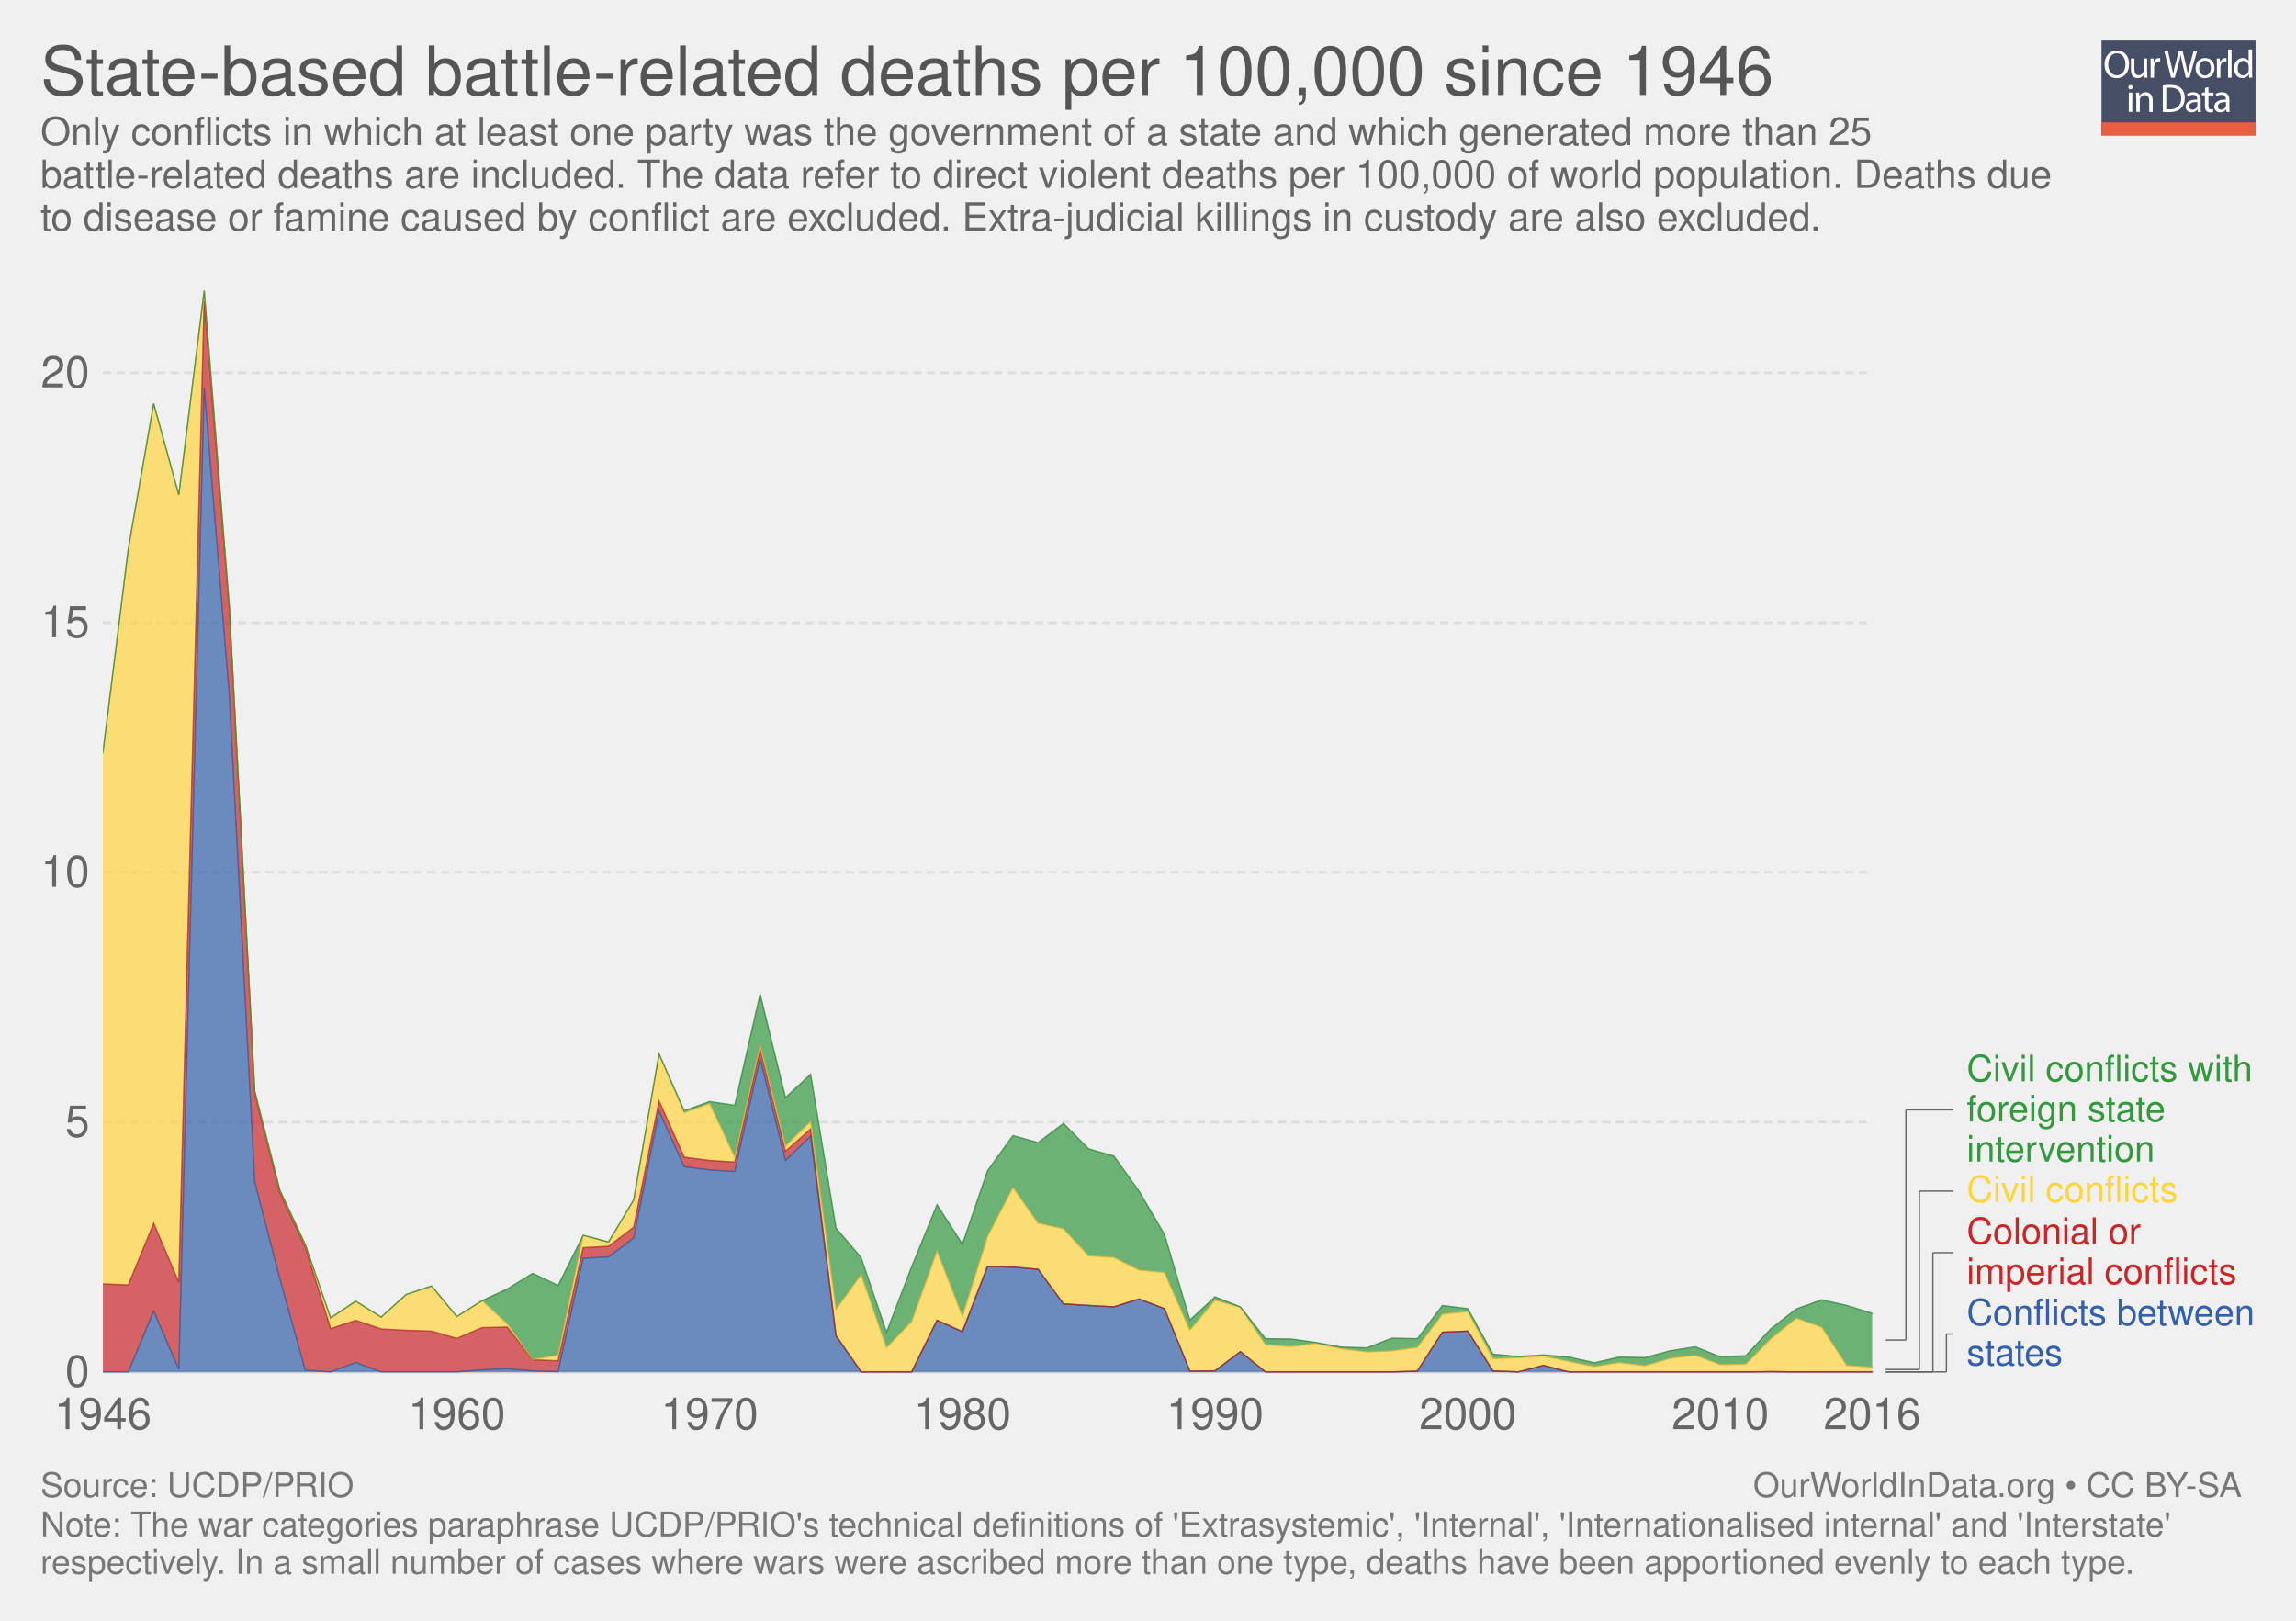
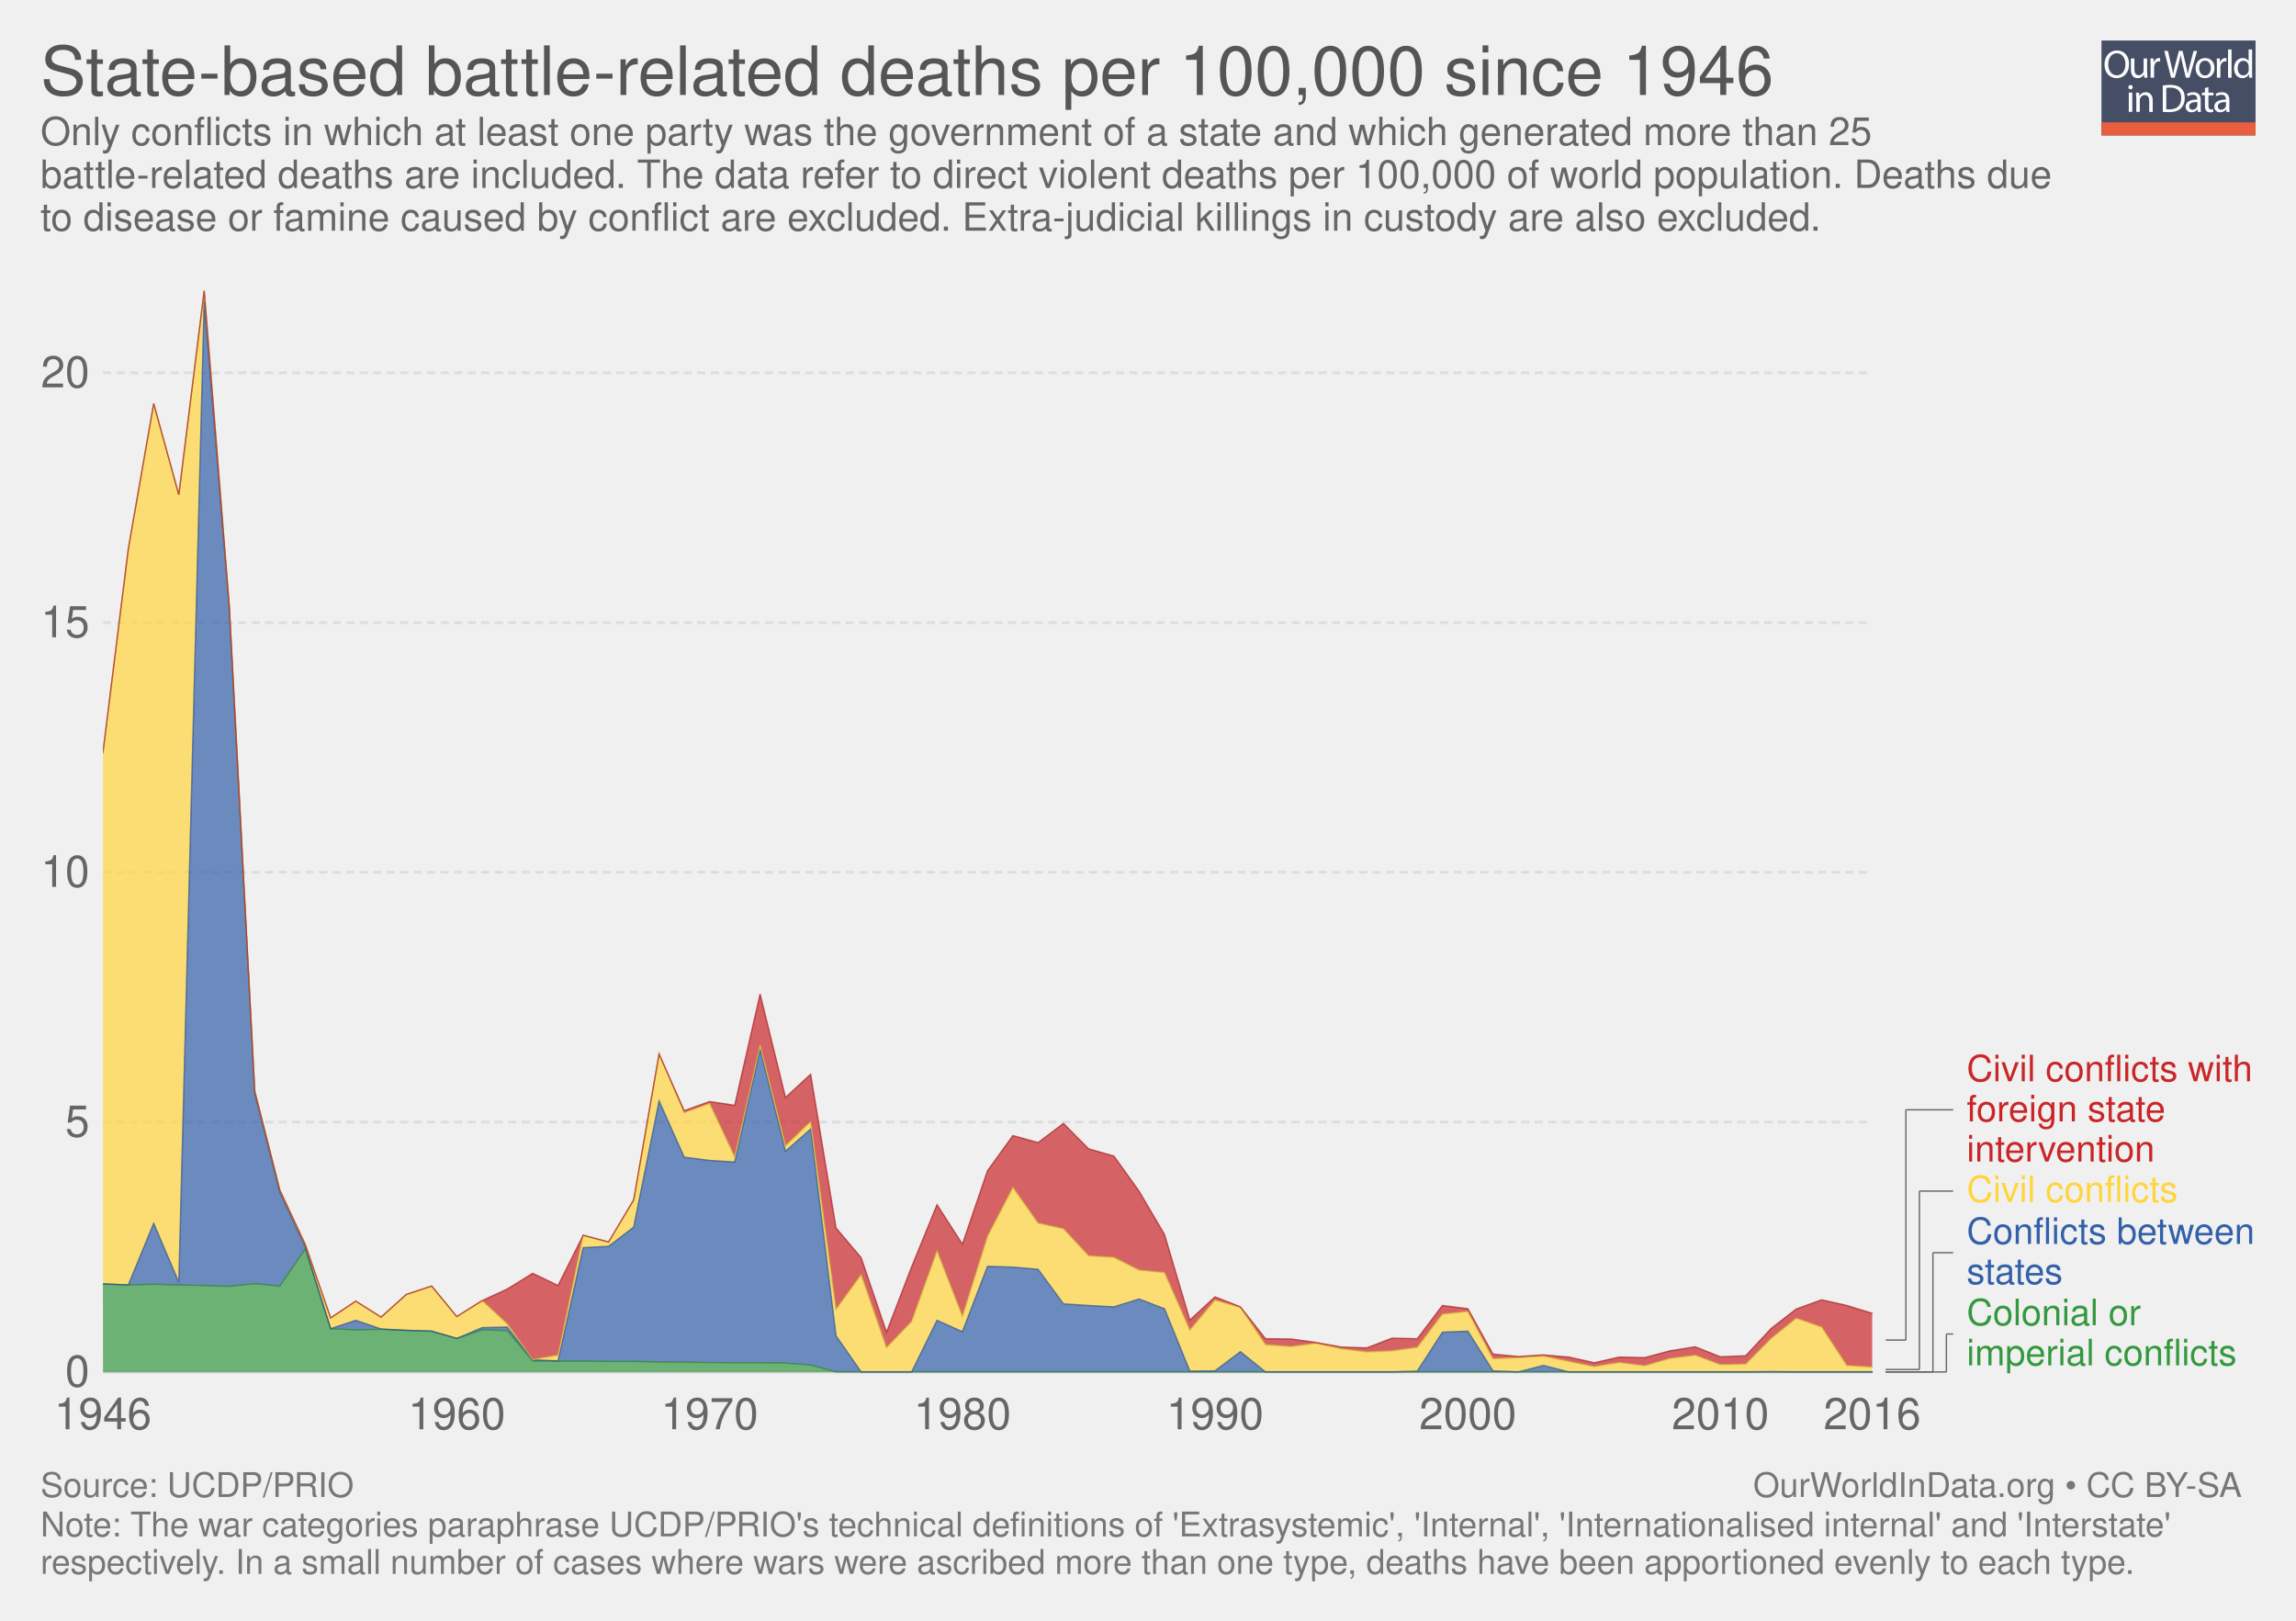
<svg xmlns="http://www.w3.org/2000/svg" xmlns:xlink="http://www.w3.org/1999/xlink" version="1.1" style="font-family: 'Helvetica Neue', Helvetica, Arial, sans-serif; font-size: 18px; background-color: white; text-rendering: optimizeLegibility; -webkit-font-smoothing: antialiased;" width="850" height="600">
  <g class="ChartTab">
    <g class="HeaderView">
      <g opacity="0.8" transform="translate(778, 15) scale(0.27)">
        <a xlink:href="https://ourworldindata.org" target="_blank">
          <g>
            <rect x="0" y="0" fill="#1B2543" width="211.2" height="130.1" />
            <rect x="0" y="112.2" fill="#E63912" width="211.2" height="17.9" />
            <g>
              <rect x="1.2" y="12.3" fill="none" width="210.2" height="99.2" />
              <path fill="#FFFFFF" d="M37.8,32.2c0,12.7-7.7,19.4-17.1,19.4c-9.7,0-16.6-7.5-16.6-18.7c0-11.7,7.3-19.3,17.1-19.3 C31.3,13.7,37.8,21.3,37.8,32.2z M9.2,32.8c0,7.9,4.3,14.9,11.8,14.9c7.5,0,11.8-6.9,11.8-15.3c0-7.3-3.8-14.9-11.8-14.9 C13.1,17.5,9.2,24.8,9.2,32.8z" />
              <path fill="#FFFFFF" d="M62.7,43.8c0,2.7,0.1,5.1,0.2,7.2h-4.3l-0.3-4.3h-0.1c-1.3,2.1-4,4.9-8.8,4.9c-4.2,0-9.1-2.3-9.1-11.6 V24.6h4.8v14.6c0,5,1.5,8.4,5.9,8.4c3.2,0,5.5-2.2,6.3-4.4c0.3-0.7,0.4-1.6,0.4-2.5V24.6h4.8V43.8z" />
              <path fill="#FFFFFF" d="M67.3,32.8c0-3.1-0.1-5.8-0.2-8.2h4.2l0.2,5.2h0.2c1.2-3.5,4.1-5.8,7.3-5.8c0.5,0,0.9,0.1,1.4,0.2v4.5 c-0.5-0.1-1-0.2-1.6-0.2c-3.4,0-5.8,2.6-6.5,6.2c-0.1,0.7-0.2,1.4-0.2,2.2V51h-4.8V32.8z" />
              <path fill="#FFFFFF" d="M95.4,51l-9.4-36.8h5l4.4,18.6c1.1,4.6,2.1,9.2,2.7,12.7h0.1c0.6-3.7,1.8-8,3-12.8l4.9-18.5h5l4.5,18.7 c1,4.4,2,8.7,2.6,12.6h0.1c0.8-4,1.8-8.1,3-12.7l4.9-18.5h4.9L120.6,51h-5L111,31.9c-1.1-4.7-1.9-8.3-2.4-12h-0.1 c-0.7,3.7-1.5,7.3-2.8,12L100.4,51H95.4z" />
              <path fill="#FFFFFF" d="M154.9,37.6c0,9.8-6.8,14-13.2,14c-7.2,0-12.7-5.2-12.7-13.6c0-8.8,5.8-14,13.1-14 C149.8,24,154.9,29.5,154.9,37.6z M133.9,37.9c0,5.8,3.3,10.1,8,10.1c4.6,0,8-4.3,8-10.3c0-4.5-2.2-10.1-7.9-10.1 C136.3,27.6,133.9,32.8,133.9,37.9z" />
              <path fill="#FFFFFF" d="M158.2,32.8c0-3.1-0.1-5.8-0.2-8.2h4.2l0.2,5.2h0.2c1.2-3.5,4.1-5.8,7.3-5.8c0.5,0,0.9,0.1,1.4,0.2v4.5 c-0.5-0.1-1-0.2-1.6-0.2c-3.4,0-5.8,2.6-6.5,6.2c-0.1,0.7-0.2,1.4-0.2,2.2V51h-4.8V32.8z" />
              <path fill="#FFFFFF" d="M173.5,12.3h4.8V51h-4.8V12.3z" />
              <path fill="#FFFFFF" d="M206.5,12.3v31.9c0,2.3,0.1,5,0.2,6.8h-4.3l-0.2-4.6H202c-1.5,2.9-4.7,5.2-9,5.2 c-6.4,0-11.3-5.4-11.3-13.4c-0.1-8.8,5.4-14.2,11.9-14.2c4,0,6.8,1.9,8,4h0.1V12.3H206.5z M201.7,35.4c0-0.6-0.1-1.4-0.2-2 c-0.7-3.1-3.3-5.6-6.9-5.6c-5,0-7.9,4.4-7.9,10.2c0,5.3,2.6,9.8,7.8,9.8c3.2,0,6.2-2.1,7.1-5.7c0.2-0.7,0.2-1.3,0.2-2.1V35.4z" />
              <path fill="#FFFFFF" d="M42.8,64c0.1,1.6-1.1,2.9-3.1,2.9c-1.7,0-2.9-1.3-2.9-2.9c0-1.7,1.3-3,3-3C41.7,61,42.8,62.3,42.8,64z M37.4,97.8V71.4h4.8v26.4H37.4z" />
              <path fill="#FFFFFF" d="M47.5,78.6c0-2.7-0.1-5-0.2-7.1h4.3l0.3,4.4h0.1c1.3-2.5,4.4-5,8.8-5c3.7,0,9.4,2.2,9.4,11.2v15.8h-4.8 V82.6c0-4.3-1.6-7.8-6.1-7.8c-3.2,0-5.6,2.2-6.5,4.9c-0.2,0.6-0.3,1.4-0.3,2.2v15.9h-4.8V78.6z" />
              <path fill="#FFFFFF" d="M84,61.6c2.9-0.4,6.3-0.8,10.1-0.8c6.8,0,11.7,1.6,14.9,4.6c3.3,3,5.2,7.3,5.2,13.2c0,6-1.9,10.9-5.3,14.3 c-3.4,3.4-9.1,5.3-16.3,5.3c-3.4,0-6.2-0.2-8.6-0.4V61.6z M88.8,94.1c1.2,0.2,3,0.3,4.8,0.3c10.2,0,15.7-5.7,15.7-15.6 c0.1-8.7-4.9-14.2-14.9-14.2c-2.5,0-4.3,0.2-5.6,0.5V94.1z" />
              <path fill="#FFFFFF" d="M132.1,97.8l-0.4-3.3h-0.2c-1.5,2.1-4.3,3.9-8.1,3.9c-5.4,0-8.1-3.8-8.1-7.6c0-6.4,5.7-9.9,15.9-9.8v-0.5 c0-2.2-0.6-6.1-6-6.1c-2.5,0-5,0.8-6.9,2l-1.1-3.2c2.2-1.4,5.4-2.3,8.7-2.3c8.1,0,10.1,5.5,10.1,10.8v9.9c0,2.3,0.1,4.5,0.4,6.3 H132.1z M131.4,84.4c-5.3-0.1-11.2,0.8-11.2,5.9c0,3.1,2.1,4.6,4.5,4.6c3.4,0,5.6-2.2,6.4-4.4c0.2-0.5,0.3-1,0.3-1.5V84.4z" />
              <path fill="#FFFFFF" d="M146.6,63.9v7.6h6.9v3.7h-6.9v14.2c0,3.3,0.9,5.1,3.6,5.1c1.3,0,2.2-0.2,2.8-0.3l0.2,3.6 c-0.9,0.4-2.4,0.7-4.3,0.7c-2.2,0-4-0.7-5.2-2c-1.4-1.4-1.9-3.8-1.9-6.9V75.1h-4.1v-3.7h4.1v-6.3L146.6,63.9z" />
              <path fill="#FFFFFF" d="M171.4,97.8l-0.4-3.3h-0.2c-1.5,2.1-4.3,3.9-8.1,3.9c-5.4,0-8.1-3.8-8.1-7.6c0-6.4,5.7-9.9,15.9-9.8v-0.5 c0-2.2-0.6-6.1-6-6.1c-2.5,0-5,0.8-6.9,2l-1.1-3.2c2.2-1.4,5.4-2.3,8.7-2.3c8.1,0,10.1,5.5,10.1,10.8v9.9c0,2.3,0.1,4.5,0.4,6.3 H171.4z M170.7,84.4c-5.3-0.1-11.2,0.8-11.2,5.9c0,3.1,2.1,4.6,4.5,4.6c3.4,0,5.6-2.2,6.4-4.4c0.2-0.5,0.3-1,0.3-1.5V84.4z" />
            </g>
          </g>
        </a>
      </g>
      <a href="https://ourworldindata.org/grapher/state-based-battle-related-deaths-per-100000-since-1946" target="_blank">
        <text font-size="25.20" x="15.0" y="35.2" fill="#555">
          <tspan x="15" y="35.16">State-based battle-related deaths per 100,000 since 1946</tspan>
        </text>
      </a>
      <text font-size="14.40" x="15.0" y="53.7" fill="#666">
        <tspan x="15" y="53.72">Only conflicts in which at least one party was the government of a state and which generated more than 25</tspan>
        <tspan x="15" y="69.56">battle-related deaths are included. The data refer to direct violent deaths per 100,000 of world population. Deaths due</tspan>
        <tspan x="15" y="85.4">to disease or famine caused by conflict are excluded. Extra-judicial killings in custody are also excluded.</tspan>
      </text>
    </g>
    <g class="StackedArea">
      <defs>
        <clipPath id="boundsClip-1">
          <rect x="38.144" y="0" width="820" height="843" />
        </clipPath>
      </defs>
      <g class="AxisBoxView">
        <g class="HorizontalAxis">
          <text x="38.1" y="529.1" fill="#666" text-anchor="middle" font-size="16.2">1946</text>
          <text x="169.1" y="529.1" fill="#666" text-anchor="middle" font-size="16.2">1960</text>
          <text x="262.7" y="529.1" fill="#666" text-anchor="middle" font-size="16.2">1970</text>
          <text x="356.3" y="529.1" fill="#666" text-anchor="middle" font-size="16.2">1980</text>
          <text x="449.8" y="529.1" fill="#666" text-anchor="middle" font-size="16.2">1990</text>
          <text x="543.4" y="529.1" fill="#666" text-anchor="middle" font-size="16.2">2000</text>
          <text x="636.9" y="529.1" fill="#666" text-anchor="middle" font-size="16.2">2010</text>
          <text x="693.1" y="529.1" fill="#666" text-anchor="middle" font-size="16.2">2016</text>
        </g>
        <g class="VerticalAxis">
          <text x="33.14" y="507.9" fill="#666" dominant-baseline="middle" text-anchor="end" font-size="16.2">0</text>
          <text x="33.14" y="415.4" fill="#666" dominant-baseline="middle" text-anchor="end" font-size="16.2">5</text>
          <text x="33.14" y="322.9" fill="#666" dominant-baseline="middle" text-anchor="end" font-size="16.2">10</text>
          <text x="33.14" y="230.5" fill="#666" dominant-baseline="middle" text-anchor="end" font-size="16.2">15</text>
          <text x="33.14" y="138" fill="#666" dominant-baseline="middle" text-anchor="end" font-size="16.2">20</text>
        </g>
        <g class="AxisGridLines">
          <line x1="38.14" y1="507.9" x2="693.08" y2="507.9" stroke="#ccc" />
          <line x1="38.14" y1="415.4" x2="693.08" y2="415.4" stroke="#ddd" stroke-dasharray="3,2" />
          <line x1="38.14" y1="322.9" x2="693.08" y2="322.9" stroke="#ddd" stroke-dasharray="3,2" />
          <line x1="38.14" y1="230.5" x2="693.08" y2="230.5" stroke="#ddd" stroke-dasharray="3,2" />
          <line x1="38.14" y1="138" x2="693.08" y2="138" stroke="#ddd" stroke-dasharray="3,2" />
        </g>
      </g>
      <g clip-path="url(#boundsClip-1)">
        <g class="HeightedLegend clickable">
          <g class="legendMark">
            <g class="indicator">
              <line x1="698.08" y1="507.9" x2="720.58" y2="507.9" stroke="#666" stroke-width="0.5" />
              <line x1="720.58" y1="507.9" x2="720.58" y2="493.85" stroke="#666" stroke-width="0.5" />
              <line x1="720.58" y1="493.85" x2="723.08" y2="493.85" stroke="#666" stroke-width="0.5" />
            </g>
-             <rect x="693.08" y="479.8" width="141.92" height="28.1" fill="#fff" opacity="0" />
-             <text font-size="13.50" x="728.1" y="490.6" fill="#3360a9">
-               <tspan x="728.08" y="490.6">Conflicts between</tspan>
-               <tspan x="728.08" y="505.45">states</tspan>
+             <rect x="693.08" y="479.8" width="134.9" height="28.1" fill="#fff" opacity="0" />
+             <text font-size="13.50" x="728.1" y="490.6" fill="#34983f">
+               <tspan x="728.08" y="490.6">Colonial or</tspan>
+               <tspan x="728.08" y="505.45">imperial conflicts</tspan>
            </text>
          </g>
          <g class="legendMark">
            <g class="indicator">
              <line x1="698.08" y1="507.9" x2="715.58" y2="507.9" stroke="#666" stroke-width="0.5" />
              <line x1="715.58" y1="507.9" x2="715.58" y2="463.75" stroke="#666" stroke-width="0.5" />
              <line x1="715.58" y1="463.75" x2="723.08" y2="463.75" stroke="#666" stroke-width="0.5" />
            </g>
-             <rect x="693.08" y="449.7" width="134.9" height="28.1" fill="#fff" opacity="0" />
-             <text font-size="13.50" x="728.1" y="460.5" fill="#ca2628">
-               <tspan x="728.08" y="460.5">Colonial or</tspan>
-               <tspan x="728.08" y="475.35">imperial conflicts</tspan>
+             <rect x="693.08" y="449.7" width="141.92" height="28.1" fill="#fff" opacity="0" />
+             <text font-size="13.50" x="728.1" y="460.5" fill="#3360a9">
+               <tspan x="728.08" y="460.5">Conflicts between</tspan>
+               <tspan x="728.08" y="475.35">states</tspan>
            </text>
          </g>
          <g class="legendMark">
            <g class="indicator">
              <line x1="698.08" y1="507" x2="710.58" y2="507" stroke="#666" stroke-width="0.5" />
              <line x1="710.58" y1="507" x2="710.58" y2="440.95" stroke="#666" stroke-width="0.5" />
              <line x1="710.58" y1="440.95" x2="723.08" y2="440.95" stroke="#666" stroke-width="0.5" />
            </g>
            <rect x="693.08" y="434.2" width="113.03" height="13.5" fill="#fff" opacity="0" />
            <text font-size="13.50" x="728.1" y="445.0" fill="#ffd53e">
              <tspan x="728.08" y="445">Civil conflicts</tspan>
            </text>
          </g>
          <g class="legendMark">
            <g class="indicator">
              <line x1="698.08" y1="496.1" x2="705.58" y2="496.1" stroke="#666" stroke-width="0.5" />
              <line x1="705.58" y1="496.1" x2="705.58" y2="410.85" stroke="#666" stroke-width="0.5" />
              <line x1="705.58" y1="410.85" x2="723.08" y2="410.85" stroke="#666" stroke-width="0.5" />
            </g>
            <rect x="693.08" y="389.5" width="140.84" height="42.7" fill="#fff" opacity="0" />
-             <text font-size="13.50" x="728.1" y="400.3" fill="#34983f">
+             <text font-size="13.50" x="728.1" y="400.3" fill="#ca2628">
              <tspan x="728.08" y="400.3">Civil conflicts with</tspan>
              <tspan x="728.08" y="415.15">foreign state</tspan>
              <tspan x="728.08" y="430">intervention</tspan>
            </text>
          </g>
        </g>
        <g class="Areas">
          <rect x="38.144" y="107.6" width="654.936" height="400.3" opacity="0" fill="rgba(255,255,255,0)" />
-           <path stroke-linecap="round" d="M38.1 507.9L47.5 507.9L56.9 485.4L66.2 506.9L75.6 143.5L84.9 257.4L94.3 437.5L103.6 473.4L113 507.2L122.4 507.9L131.7 504.4L141.1 507.9L150.4 507.9L159.8 507.9L169.1 507.9L178.5 507.1L187.8 506.7L197.2 507.5L206.6 507.8L215.9 465.8L225.3 465.3L234.6 458.3L244 411.3L253.3 431.9L262.7 433.1L272 433.7L281.4 391.8L290.8 429.6L300.1 420.6L309.5 494.5L318.8 507.9L328.2 507.9L337.5 507.9L346.9 488.8L356.3 493L365.6 468.8L375 469.1L384.3 469.9L393.7 482.7L403 483.3L412.4 483.8L421.7 480.9L431.1 484.5L440.5 507.6L449.8 507.5L459.2 500.4L468.5 507.9L477.9 507.9L487.2 507.9L496.6 507.9L506 507.9L515.3 507.9L524.7 507.6L534 493.2L543.4 492.8L552.7 507.5L562.1 507.9L571.4 505.5L580.8 507.9L590.2 507.9L599.5 507.9L608.9 507.9L618.2 507.9L627.6 507.9L636.9 507.9L646.3 507.9L655.7 507.8L665 507.9L674.4 507.9L683.7 507.9L693.1 507.9L693.08 507.9L38.144 507.9" fill="#3360a9" fill-opacity="0.7" class="Conflicts-between-states_0-area" />
-           <path stroke-linecap="round" d="M38.1 475.3L47.5 475.7L56.9 452.9L66.2 474.7L75.6 111.5L84.9 225.7L94.3 404.8L103.6 441.5L113 461.7L122.4 491.9L131.7 488.8L141.1 492L150.4 492.5L159.8 492.8L169.1 495.5L178.5 491.5L187.8 491.3L197.2 503.4L206.6 503.8L215.9 461.9L225.3 461.4L234.6 454.3L244 407.6L253.3 428.4L262.7 429.6L272 430.2L281.4 388.4L290.8 426.2L300.1 418L309.5 494.5L318.8 507.9L328.2 507.9L337.5 507.9L346.9 488.8L356.3 493L365.6 468.8L375 469.1L384.3 469.9L393.7 482.7L403 483.3L412.4 483.8L421.7 480.9L431.1 484.5L440.5 507.6L449.8 507.5L459.2 500.4L468.5 507.9L477.9 507.9L487.2 507.9L496.6 507.9L506 507.9L515.3 507.9L524.7 507.6L534 493.2L543.4 492.8L552.7 507.5L562.1 507.9L571.4 505.5L580.8 507.9L590.2 507.9L599.5 507.9L608.9 507.9L618.2 507.9L627.6 507.9L636.9 507.9L646.3 507.9L655.7 507.8L665 507.9L674.4 507.9L683.7 507.9L693.1 507.9L693.1 507.9L683.7 507.9L674.4 507.9L665 507.9L655.7 507.8L646.3 507.9L636.9 507.9L627.6 507.9L618.2 507.9L608.9 507.9L599.5 507.9L590.2 507.9L580.8 507.9L571.4 505.5L562.1 507.9L552.7 507.5L543.4 492.8L534 493.2L524.7 507.6L515.3 507.9L506 507.9L496.6 507.9L487.2 507.9L477.9 507.9L468.5 507.9L459.2 500.4L449.8 507.5L440.5 507.6L431.1 484.5L421.7 480.9L412.4 483.8L403 483.3L393.7 482.7L384.3 469.9L375 469.1L365.6 468.8L356.3 493L346.9 488.8L337.5 507.9L328.2 507.9L318.8 507.9L309.5 494.5L300.1 420.6L290.8 429.6L281.4 391.8L272 433.7L262.7 433.1L253.3 431.9L244 411.3L234.6 458.3L225.3 465.3L215.9 465.8L206.6 507.8L197.2 507.5L187.8 506.7L178.5 507.1L169.1 507.9L159.8 507.9L150.4 507.9L141.1 507.9L131.7 504.4L122.4 507.9L113 507.2L103.6 473.4L94.3 437.5L84.9 257.4L75.6 143.5L66.2 506.9L56.9 485.4L47.5 507.9L38.1 507.9" fill="#ca2628" fill-opacity="0.7" class="Colonial-or-imperial-conflicts_0-area" />
+           <path stroke-linecap="round" d="M38.1 475.3L47.5 475.7L56.9 475.4L66.2 475.7L75.6 475.9L84.9 476.2L94.3 475.2L103.6 476.1L113 462.4L122.4 491.9L131.7 492.3L141.1 492.1L150.4 492.5L159.8 492.8L169.1 495.5L178.5 492.3L187.8 492.6L197.2 503.8L206.6 503.9L215.9 503.9L225.3 504L234.6 504L244 504.2L253.3 504.3L262.7 504.4L272 504.5L281.4 504.5L290.8 504.6L300.1 505.3L309.5 507.9L318.8 507.9L328.2 507.9L337.5 507.9L346.9 507.9L356.3 507.9L365.6 507.9L375 507.9L384.3 507.9L393.7 507.9L403 507.9L412.4 507.9L421.7 507.9L431.1 507.9L440.5 507.9L449.8 507.9L459.2 507.9L468.5 507.9L477.9 507.9L487.2 507.9L496.6 507.9L506 507.9L515.3 507.9L524.7 507.9L534 507.9L543.4 507.9L552.7 507.9L562.1 507.9L571.4 507.9L580.8 507.9L590.2 507.9L599.5 507.9L608.9 507.9L618.2 507.9L627.6 507.9L636.9 507.9L646.3 507.9L655.7 507.9L665 507.9L674.4 507.9L683.7 507.9L693.1 507.9L693.08 507.9L38.144 507.9" fill="#34983f" fill-opacity="0.7" class="Colonial-or-imperial-conflicts_0-area" />
+           <path stroke-linecap="round" d="M38.1 475.3L47.5 475.7L56.9 452.9L66.2 474.7L75.6 111.5L84.9 225.7L94.3 404.8L103.6 441.5L113 461.7L122.4 491.9L131.7 488.8L141.1 492L150.4 492.5L159.8 492.8L169.1 495.5L178.5 491.5L187.8 491.3L197.2 503.4L206.6 503.8L215.9 461.9L225.3 461.4L234.6 454.3L244 407.6L253.3 428.4L262.7 429.6L272 430.2L281.4 388.4L290.8 426.2L300.1 418L309.5 494.5L318.8 507.9L328.2 507.9L337.5 507.9L346.9 488.8L356.3 493L365.6 468.8L375 469.1L384.3 469.9L393.7 482.7L403 483.3L412.4 483.8L421.7 480.9L431.1 484.5L440.5 507.6L449.8 507.5L459.2 500.4L468.5 507.9L477.9 507.9L487.2 507.9L496.6 507.9L506 507.9L515.3 507.9L524.7 507.6L534 493.2L543.4 492.8L552.7 507.5L562.1 507.9L571.4 505.5L580.8 507.9L590.2 507.9L599.5 507.9L608.9 507.9L618.2 507.9L627.6 507.9L636.9 507.9L646.3 507.9L655.7 507.8L665 507.9L674.4 507.9L683.7 507.9L693.1 507.9L693.1 507.9L683.7 507.9L674.4 507.9L665 507.9L655.7 507.9L646.3 507.9L636.9 507.9L627.6 507.9L618.2 507.9L608.9 507.9L599.5 507.9L590.2 507.9L580.8 507.9L571.4 507.9L562.1 507.9L552.7 507.9L543.4 507.9L534 507.9L524.7 507.9L515.3 507.9L506 507.9L496.6 507.9L487.2 507.9L477.9 507.9L468.5 507.9L459.2 507.9L449.8 507.9L440.5 507.9L431.1 507.9L421.7 507.9L412.4 507.9L403 507.9L393.7 507.9L384.3 507.9L375 507.9L365.6 507.9L356.3 507.9L346.9 507.9L337.5 507.9L328.2 507.9L318.8 507.9L309.5 507.9L300.1 505.3L290.8 504.6L281.4 504.5L272 504.5L262.7 504.4L253.3 504.3L244 504.2L234.6 504L225.3 504L215.9 503.9L206.6 503.9L197.2 503.8L187.8 492.6L178.5 492.3L169.1 495.5L159.8 492.8L150.4 492.5L141.1 492.1L131.7 492.3L122.4 491.9L113 462.4L103.6 476.1L94.3 475.2L84.9 476.2L75.6 475.9L66.2 475.7L56.9 475.4L47.5 475.7L38.1 475.3" fill="#3360a9" fill-opacity="0.7" class="Conflicts-between-states_0-area" />
          <path stroke-linecap="round" d="M38.1 278.7L47.5 203.2L56.9 149.4L66.2 183.2L75.6 107.6L84.9 224.7L94.3 403.9L103.6 440.6L113 460.7L122.4 487.9L131.7 481.7L141.1 487.6L150.4 479.3L159.8 476.1L169.1 487.4L178.5 481.5L187.8 490.1L197.2 503.3L206.6 501.7L215.9 457.3L225.3 459.8L234.6 444.2L244 390.2L253.3 411.9L262.7 408.5L272 428.3L281.4 386.9L290.8 424.2L300.1 415.2L309.5 484.7L318.8 471.9L328.2 498.9L337.5 489.2L346.9 463.1L356.3 487.3L365.6 457.7L375 439.6L384.3 452.8L393.7 454.9L403 464.9L412.4 465.5L421.7 470.2L431.1 471.1L440.5 492.4L449.8 481.3L459.2 484L468.5 497.8L477.9 498.5L487.2 497.3L496.6 499.3L506 500.5L515.3 500.1L524.7 498.8L534 486.5L543.4 485.5L552.7 503L562.1 502.6L571.4 502L580.8 504L590.2 505.9L599.5 504.4L608.9 505.6L618.2 502.9L627.6 501.7L636.9 505.2L646.3 505L655.7 495.5L665 488L674.4 491.3L683.7 505.5L693.1 506.1L693.1 507.9L683.7 507.9L674.4 507.9L665 507.9L655.7 507.8L646.3 507.9L636.9 507.9L627.6 507.9L618.2 507.9L608.9 507.9L599.5 507.9L590.2 507.9L580.8 507.9L571.4 505.5L562.1 507.9L552.7 507.5L543.4 492.8L534 493.2L524.7 507.6L515.3 507.9L506 507.9L496.6 507.9L487.2 507.9L477.9 507.9L468.5 507.9L459.2 500.4L449.8 507.5L440.5 507.6L431.1 484.5L421.7 480.9L412.4 483.8L403 483.3L393.7 482.7L384.3 469.9L375 469.1L365.6 468.8L356.3 493L346.9 488.8L337.5 507.9L328.2 507.9L318.8 507.9L309.5 494.5L300.1 418L290.8 426.2L281.4 388.4L272 430.2L262.7 429.6L253.3 428.4L244 407.6L234.6 454.3L225.3 461.4L215.9 461.9L206.6 503.8L197.2 503.4L187.8 491.3L178.5 491.5L169.1 495.5L159.8 492.8L150.4 492.5L141.1 492L131.7 488.8L122.4 491.9L113 461.7L103.6 441.5L94.3 404.8L84.9 225.7L75.6 111.5L66.2 474.7L56.9 452.9L47.5 475.7L38.1 475.3" fill="#ffd53e" fill-opacity="0.7" class="Civil-conflicts_0-area" />
-           <path stroke-linecap="round" d="M38.1 278.7L47.5 203.2L56.9 149.4L66.2 183.2L75.6 107.6L84.9 224.7L94.3 403.9L103.6 440.6L113 460.7L122.4 487.9L131.7 481.7L141.1 487.6L150.4 479.2L159.8 476.1L169.1 487.4L178.5 481.5L187.8 477.2L197.2 471.4L206.6 475.9L215.9 457.3L225.3 459.8L234.6 444.2L244 390.2L253.3 411.2L262.7 407.8L272 409.2L281.4 368L290.8 406.3L300.1 397.7L309.5 454.6L318.8 465.6L328.2 493.2L337.5 469L346.9 446L356.3 460.6L365.6 433.4L375 420.4L384.3 423L393.7 415.9L403 425.3L412.4 428L421.7 441L431.1 457L440.5 488.7L449.8 480.1L459.2 483.8L468.5 495.6L477.9 495.7L487.2 497L496.6 498.7L506 499L515.3 495.4L524.7 495.6L534 483.3L543.4 484.5L552.7 501.3L562.1 502.2L571.4 501.6L580.8 502.4L590.2 504.5L599.5 502.4L608.9 502.6L618.2 500.1L627.6 498.6L636.9 502.3L646.3 501.9L655.7 491.8L665 484.6L674.4 481.2L683.7 483.3L693.1 486.2L693.1 506.1L683.7 505.5L674.4 491.3L665 488L655.7 495.5L646.3 505L636.9 505.2L627.6 501.7L618.2 502.9L608.9 505.6L599.5 504.4L590.2 505.9L580.8 504L571.4 502L562.1 502.6L552.7 503L543.4 485.5L534 486.5L524.7 498.8L515.3 500.1L506 500.5L496.6 499.3L487.2 497.3L477.9 498.5L468.5 497.8L459.2 484L449.8 481.3L440.5 492.4L431.1 471.1L421.7 470.2L412.4 465.5L403 464.9L393.7 454.9L384.3 452.8L375 439.6L365.6 457.7L356.3 487.3L346.9 463.1L337.5 489.2L328.2 498.9L318.8 471.9L309.5 484.7L300.1 415.2L290.8 424.2L281.4 386.9L272 428.3L262.7 408.5L253.3 411.9L244 390.2L234.6 444.2L225.3 459.8L215.9 457.3L206.6 501.7L197.2 503.3L187.8 490.1L178.5 481.5L169.1 487.4L159.8 476.1L150.4 479.3L141.1 487.6L131.7 481.7L122.4 487.9L113 460.7L103.6 440.6L94.3 403.9L84.9 224.7L75.6 107.6L66.2 183.2L56.9 149.4L47.5 203.2L38.1 278.7" fill="#34983f" fill-opacity="0.7" class="Civil-conflicts-with-foreign-state-intervention_0-area" />
-           <path stroke-linecap="round" d="M38.1 507.9L47.5 507.9L56.9 485.4L66.2 506.9L75.6 143.5L84.9 257.4L94.3 437.5L103.6 473.4L113 507.2L122.4 507.9L131.7 504.4L141.1 507.9L150.4 507.9L159.8 507.9L169.1 507.9L178.5 507.1L187.8 506.7L197.2 507.5L206.6 507.8L215.9 465.8L225.3 465.3L234.6 458.3L244 411.3L253.3 431.9L262.7 433.1L272 433.7L281.4 391.8L290.8 429.6L300.1 420.6L309.5 494.5L318.8 507.9L328.2 507.9L337.5 507.9L346.9 488.8L356.3 493L365.6 468.8L375 469.1L384.3 469.9L393.7 482.7L403 483.3L412.4 483.8L421.7 480.9L431.1 484.5L440.5 507.6L449.8 507.5L459.2 500.4L468.5 507.9L477.9 507.9L487.2 507.9L496.6 507.9L506 507.9L515.3 507.9L524.7 507.6L534 493.2L543.4 492.8L552.7 507.5L562.1 507.9L571.4 505.5L580.8 507.9L590.2 507.9L599.5 507.9L608.9 507.9L618.2 507.9L627.6 507.9L636.9 507.9L646.3 507.9L655.7 507.8L665 507.9L674.4 507.9L683.7 507.9L693.1 507.9" stroke="rgb(43, 80, 141)" stroke-opacity="0.7" stroke-width="0.5" fill="none" class="Conflicts-between-states_0-border" />
-           <path stroke-linecap="round" d="M38.1 475.3L47.5 475.7L56.9 452.9L66.2 474.7L75.6 111.5L84.9 225.7L94.3 404.8L103.6 441.5L113 461.7L122.4 491.9L131.7 488.8L141.1 492L150.4 492.5L159.8 492.8L169.1 495.5L178.5 491.5L187.8 491.3L197.2 503.4L206.6 503.8L215.9 461.9L225.3 461.4L234.6 454.3L244 407.6L253.3 428.4L262.7 429.6L272 430.2L281.4 388.4L290.8 426.2L300.1 418L309.5 494.5L318.8 507.9L328.2 507.9L337.5 507.9L346.9 488.8L356.3 493L365.6 468.8L375 469.1L384.3 469.9L393.7 482.7L403 483.3L412.4 483.8L421.7 480.9L431.1 484.5L440.5 507.6L449.8 507.5L459.2 500.4L468.5 507.9L477.9 507.9L487.2 507.9L496.6 507.9L506 507.9L515.3 507.9L524.7 507.6L534 493.2L543.4 492.8L552.7 507.5L562.1 507.9L571.4 505.5L580.8 507.9L590.2 507.9L599.5 507.9L608.9 507.9L618.2 507.9L627.6 507.9L636.9 507.9L646.3 507.9L655.7 507.8L665 507.9L674.4 507.9L683.7 507.9L693.1 507.9" stroke="rgb(169, 32, 33)" stroke-opacity="0.7" stroke-width="0.5" fill="none" class="Colonial-or-imperial-conflicts_0-border" />
+           <path stroke-linecap="round" d="M38.1 278.7L47.5 203.2L56.9 149.4L66.2 183.2L75.6 107.6L84.9 224.7L94.3 403.9L103.6 440.6L113 460.7L122.4 487.9L131.7 481.7L141.1 487.6L150.4 479.2L159.8 476.1L169.1 487.4L178.5 481.5L187.8 477.2L197.2 471.4L206.6 475.9L215.9 457.3L225.3 459.8L234.6 444.2L244 390.2L253.3 411.2L262.7 407.8L272 409.2L281.4 368L290.8 406.3L300.1 397.7L309.5 454.6L318.8 465.6L328.2 493.2L337.5 469L346.9 446L356.3 460.6L365.6 433.4L375 420.4L384.3 423L393.7 415.9L403 425.3L412.4 428L421.7 441L431.1 457L440.5 488.7L449.8 480.1L459.2 483.8L468.5 495.6L477.9 495.7L487.2 497L496.6 498.7L506 499L515.3 495.4L524.7 495.6L534 483.3L543.4 484.5L552.7 501.3L562.1 502.2L571.4 501.6L580.8 502.4L590.2 504.5L599.5 502.4L608.9 502.6L618.2 500.1L627.6 498.6L636.9 502.3L646.3 501.9L655.7 491.8L665 484.6L674.4 481.2L683.7 483.3L693.1 486.2L693.1 506.1L683.7 505.5L674.4 491.3L665 488L655.7 495.5L646.3 505L636.9 505.2L627.6 501.7L618.2 502.9L608.9 505.6L599.5 504.4L590.2 505.9L580.8 504L571.4 502L562.1 502.6L552.7 503L543.4 485.5L534 486.5L524.7 498.8L515.3 500.1L506 500.5L496.6 499.3L487.2 497.3L477.9 498.5L468.5 497.8L459.2 484L449.8 481.3L440.5 492.4L431.1 471.1L421.7 470.2L412.4 465.5L403 464.9L393.7 454.9L384.3 452.8L375 439.6L365.6 457.7L356.3 487.3L346.9 463.1L337.5 489.2L328.2 498.9L318.8 471.9L309.5 484.7L300.1 415.2L290.8 424.2L281.4 386.9L272 428.3L262.7 408.5L253.3 411.9L244 390.2L234.6 444.2L225.3 459.8L215.9 457.3L206.6 501.7L197.2 503.3L187.8 490.1L178.5 481.5L169.1 487.4L159.8 476.1L150.4 479.3L141.1 487.6L131.7 481.7L122.4 487.9L113 460.7L103.6 440.6L94.3 403.9L84.9 224.7L75.6 107.6L66.2 183.2L56.9 149.4L47.5 203.2L38.1 278.7" fill="#ca2628" fill-opacity="0.7" class="Civil-conflicts-with-foreign-state-intervention_0-area" />
+           <path stroke-linecap="round" d="M38.1 475.3L47.5 475.7L56.9 475.4L66.2 475.7L75.6 475.9L84.9 476.2L94.3 475.2L103.6 476.1L113 462.4L122.4 491.9L131.7 492.3L141.1 492.1L150.4 492.5L159.8 492.8L169.1 495.5L178.5 492.3L187.8 492.6L197.2 503.8L206.6 503.9L215.9 503.9L225.3 504L234.6 504L244 504.2L253.3 504.3L262.7 504.4L272 504.5L281.4 504.5L290.8 504.6L300.1 505.3L309.5 507.9L318.8 507.9L328.2 507.9L337.5 507.9L346.9 507.9L356.3 507.9L365.6 507.9L375 507.9L384.3 507.9L393.7 507.9L403 507.9L412.4 507.9L421.7 507.9L431.1 507.9L440.5 507.9L449.8 507.9L459.2 507.9L468.5 507.9L477.9 507.9L487.2 507.9L496.6 507.9L506 507.9L515.3 507.9L524.7 507.9L534 507.9L543.4 507.9L552.7 507.9L562.1 507.9L571.4 507.9L580.8 507.9L590.2 507.9L599.5 507.9L608.9 507.9L618.2 507.9L627.6 507.9L636.9 507.9L646.3 507.9L655.7 507.9L665 507.9L674.4 507.9L683.7 507.9L693.1 507.9" stroke="rgb(44, 127, 53)" stroke-opacity="0.7" stroke-width="0.5" fill="none" class="Colonial-or-imperial-conflicts_0-border" />
+           <path stroke-linecap="round" d="M38.1 475.3L47.5 475.7L56.9 452.9L66.2 474.7L75.6 111.5L84.9 225.7L94.3 404.8L103.6 441.5L113 461.7L122.4 491.9L131.7 488.8L141.1 492L150.4 492.5L159.8 492.8L169.1 495.5L178.5 491.5L187.8 491.3L197.2 503.4L206.6 503.8L215.9 461.9L225.3 461.4L234.6 454.3L244 407.6L253.3 428.4L262.7 429.6L272 430.2L281.4 388.4L290.8 426.2L300.1 418L309.5 494.5L318.8 507.9L328.2 507.9L337.5 507.9L346.9 488.8L356.3 493L365.6 468.8L375 469.1L384.3 469.9L393.7 482.7L403 483.3L412.4 483.8L421.7 480.9L431.1 484.5L440.5 507.6L449.8 507.5L459.2 500.4L468.5 507.9L477.9 507.9L487.2 507.9L496.6 507.9L506 507.9L515.3 507.9L524.7 507.6L534 493.2L543.4 492.8L552.7 507.5L562.1 507.9L571.4 505.5L580.8 507.9L590.2 507.9L599.5 507.9L608.9 507.9L618.2 507.9L627.6 507.9L636.9 507.9L646.3 507.9L655.7 507.8L665 507.9L674.4 507.9L683.7 507.9L693.1 507.9" stroke="rgb(43, 80, 141)" stroke-opacity="0.7" stroke-width="0.5" fill="none" class="Conflicts-between-states_0-border" />
          <path stroke-linecap="round" d="M38.1 278.7L47.5 203.2L56.9 149.4L66.2 183.2L75.6 107.6L84.9 224.7L94.3 403.9L103.6 440.6L113 460.7L122.4 487.9L131.7 481.7L141.1 487.6L150.4 479.3L159.8 476.1L169.1 487.4L178.5 481.5L187.8 490.1L197.2 503.3L206.6 501.7L215.9 457.3L225.3 459.8L234.6 444.2L244 390.2L253.3 411.9L262.7 408.5L272 428.3L281.4 386.9L290.8 424.2L300.1 415.2L309.5 484.7L318.8 471.9L328.2 498.9L337.5 489.2L346.9 463.1L356.3 487.3L365.6 457.7L375 439.6L384.3 452.8L393.7 454.9L403 464.9L412.4 465.5L421.7 470.2L431.1 471.1L440.5 492.4L449.8 481.3L459.2 484L468.5 497.8L477.9 498.5L487.2 497.3L496.6 499.3L506 500.5L515.3 500.1L524.7 498.8L534 486.5L543.4 485.5L552.7 503L562.1 502.6L571.4 502L580.8 504L590.2 505.9L599.5 504.4L608.9 505.6L618.2 502.9L627.6 501.7L636.9 505.2L646.3 505L655.7 495.5L665 488L674.4 491.3L683.7 505.5L693.1 506.1" stroke="rgb(213, 178, 52)" stroke-opacity="0.7" stroke-width="0.5" fill="none" class="Civil-conflicts_0-border" />
-           <path stroke-linecap="round" d="M38.1 278.7L47.5 203.2L56.9 149.4L66.2 183.2L75.6 107.6L84.9 224.7L94.3 403.9L103.6 440.6L113 460.7L122.4 487.9L131.7 481.7L141.1 487.6L150.4 479.2L159.8 476.1L169.1 487.4L178.5 481.5L187.8 477.2L197.2 471.4L206.6 475.9L215.9 457.3L225.3 459.8L234.6 444.2L244 390.2L253.3 411.2L262.7 407.8L272 409.2L281.4 368L290.8 406.3L300.1 397.7L309.5 454.6L318.8 465.6L328.2 493.2L337.5 469L346.9 446L356.3 460.6L365.6 433.4L375 420.4L384.3 423L393.7 415.9L403 425.3L412.4 428L421.7 441L431.1 457L440.5 488.7L449.8 480.1L459.2 483.8L468.5 495.6L477.9 495.7L487.2 497L496.6 498.7L506 499L515.3 495.4L524.7 495.6L534 483.3L543.4 484.5L552.7 501.3L562.1 502.2L571.4 501.6L580.8 502.4L590.2 504.5L599.5 502.4L608.9 502.6L618.2 500.1L627.6 498.6L636.9 502.3L646.3 501.9L655.7 491.8L665 484.6L674.4 481.2L683.7 483.3L693.1 486.2" stroke="rgb(44, 127, 53)" stroke-opacity="0.7" stroke-width="0.5" fill="none" class="Civil-conflicts-with-foreign-state-intervention_0-border" />
+           <path stroke-linecap="round" d="M38.1 278.7L47.5 203.2L56.9 149.4L66.2 183.2L75.6 107.6L84.9 224.7L94.3 403.9L103.6 440.6L113 460.7L122.4 487.9L131.7 481.7L141.1 487.6L150.4 479.2L159.8 476.1L169.1 487.4L178.5 481.5L187.8 477.2L197.2 471.4L206.6 475.9L215.9 457.3L225.3 459.8L234.6 444.2L244 390.2L253.3 411.2L262.7 407.8L272 409.2L281.4 368L290.8 406.3L300.1 397.7L309.5 454.6L318.8 465.6L328.2 493.2L337.5 469L346.9 446L356.3 460.6L365.6 433.4L375 420.4L384.3 423L393.7 415.9L403 425.3L412.4 428L421.7 441L431.1 457L440.5 488.7L449.8 480.1L459.2 483.8L468.5 495.6L477.9 495.7L487.2 497L496.6 498.7L506 499L515.3 495.4L524.7 495.6L534 483.3L543.4 484.5L552.7 501.3L562.1 502.2L571.4 501.6L580.8 502.4L590.2 504.5L599.5 502.4L608.9 502.6L618.2 500.1L627.6 498.6L636.9 502.3L646.3 501.9L655.7 491.8L665 484.6L674.4 481.2L683.7 483.3L693.1 486.2" stroke="rgb(169, 32, 33)" stroke-opacity="0.7" stroke-width="0.5" fill="none" class="Civil-conflicts-with-foreign-state-intervention_0-border" />
        </g>
      </g>
    </g>
    <g style="fill: #777;" class="SourcesFooter">
      <g style="fill: #777;" class="clickable">
        <text font-size="12.60" x="15.0" y="554.2">
          <tspan x="15" y="554.18">Source: UCDP/PRIO</tspan>
        </text>
      </g>
      <text font-size="12.60" x="15.0" y="568.8">
        <tspan x="15" y="568.78">Note: The war categories paraphrase UCDP/PRIO's technical definitions of 'Extrasystemic', 'Internal', 'Internationalised internal' and 'Interstate'</tspan>
        <tspan x="15" y="582.64">respectively. In a small number of cases where wars were ascribed more than one type, deaths have been apportioned evenly to each type.</tspan>
      </text>
      <text font-size="12.60" x="649.0" y="554.2">
        <tspan x="649.024" y="554.18">
          <a target="_blank" style="fill: #777;" href="https://ourworldindata.org">OurWorldInData.org</a> • <a style="fill: #777;" href="http://creativecommons.org/licenses/by-sa/4.0/deed.en_US" target="_blank">CC BY-SA</a>
        </tspan>
      </text>
    </g>
  </g>
</svg>
